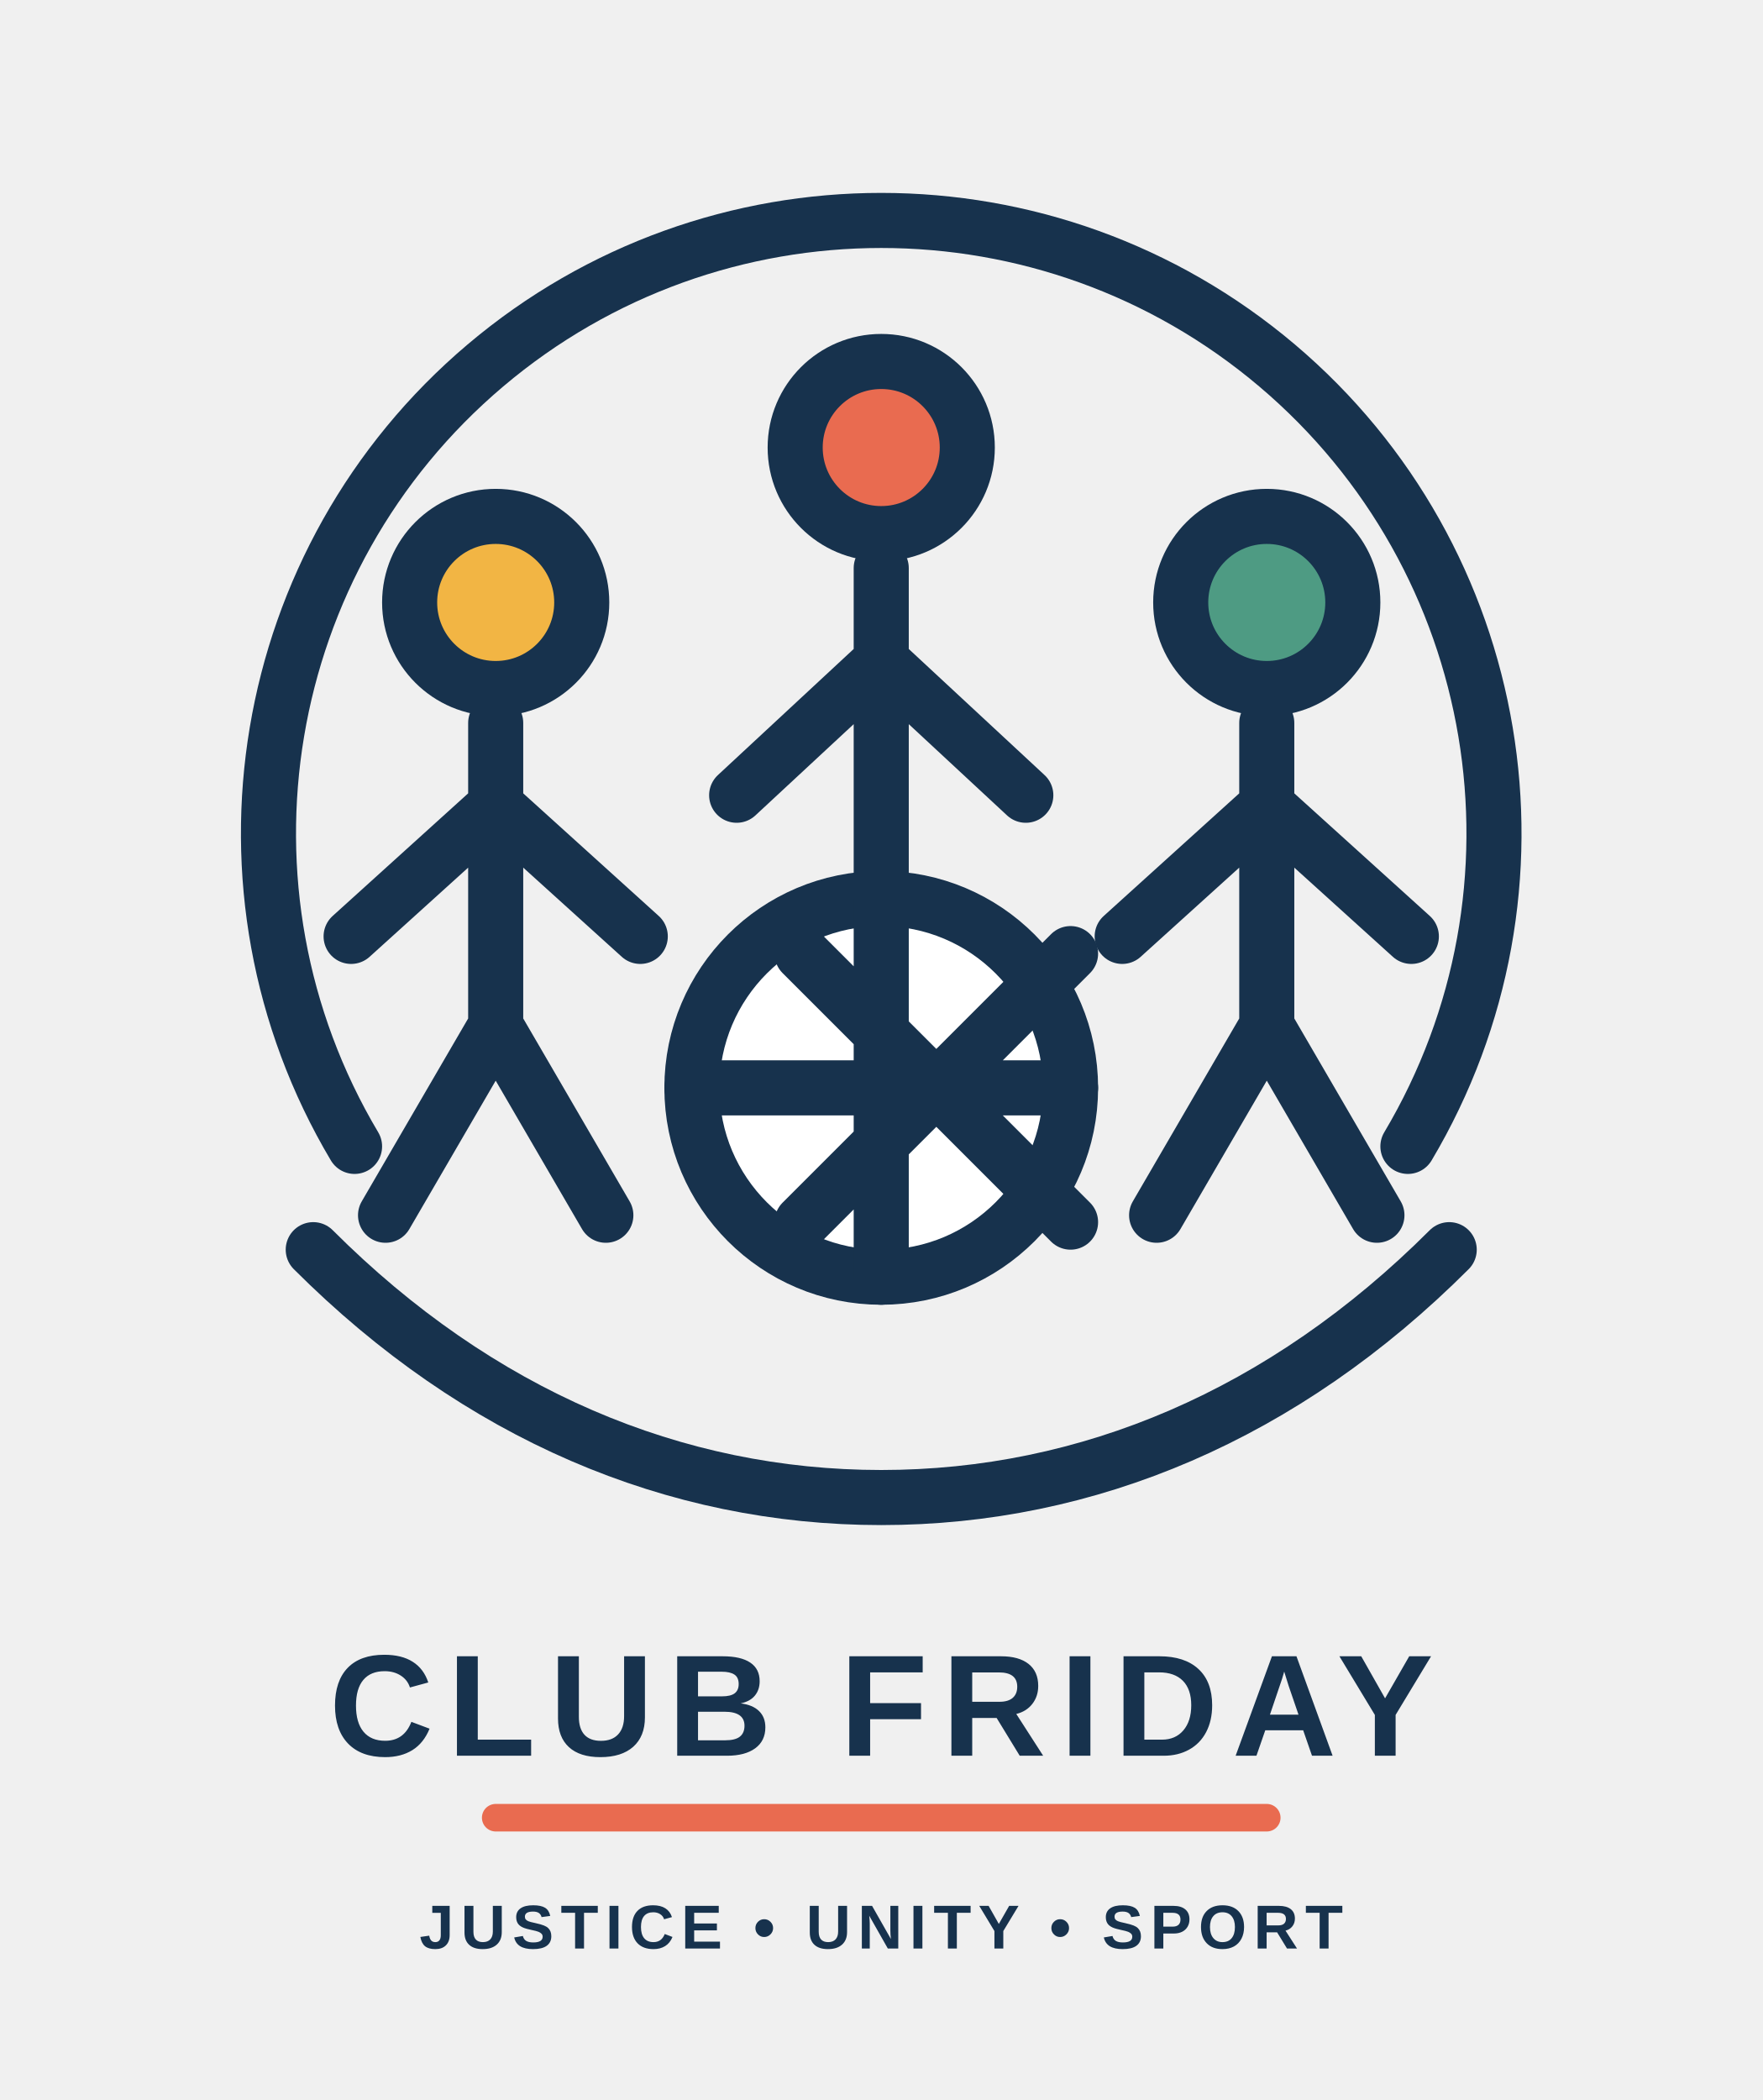
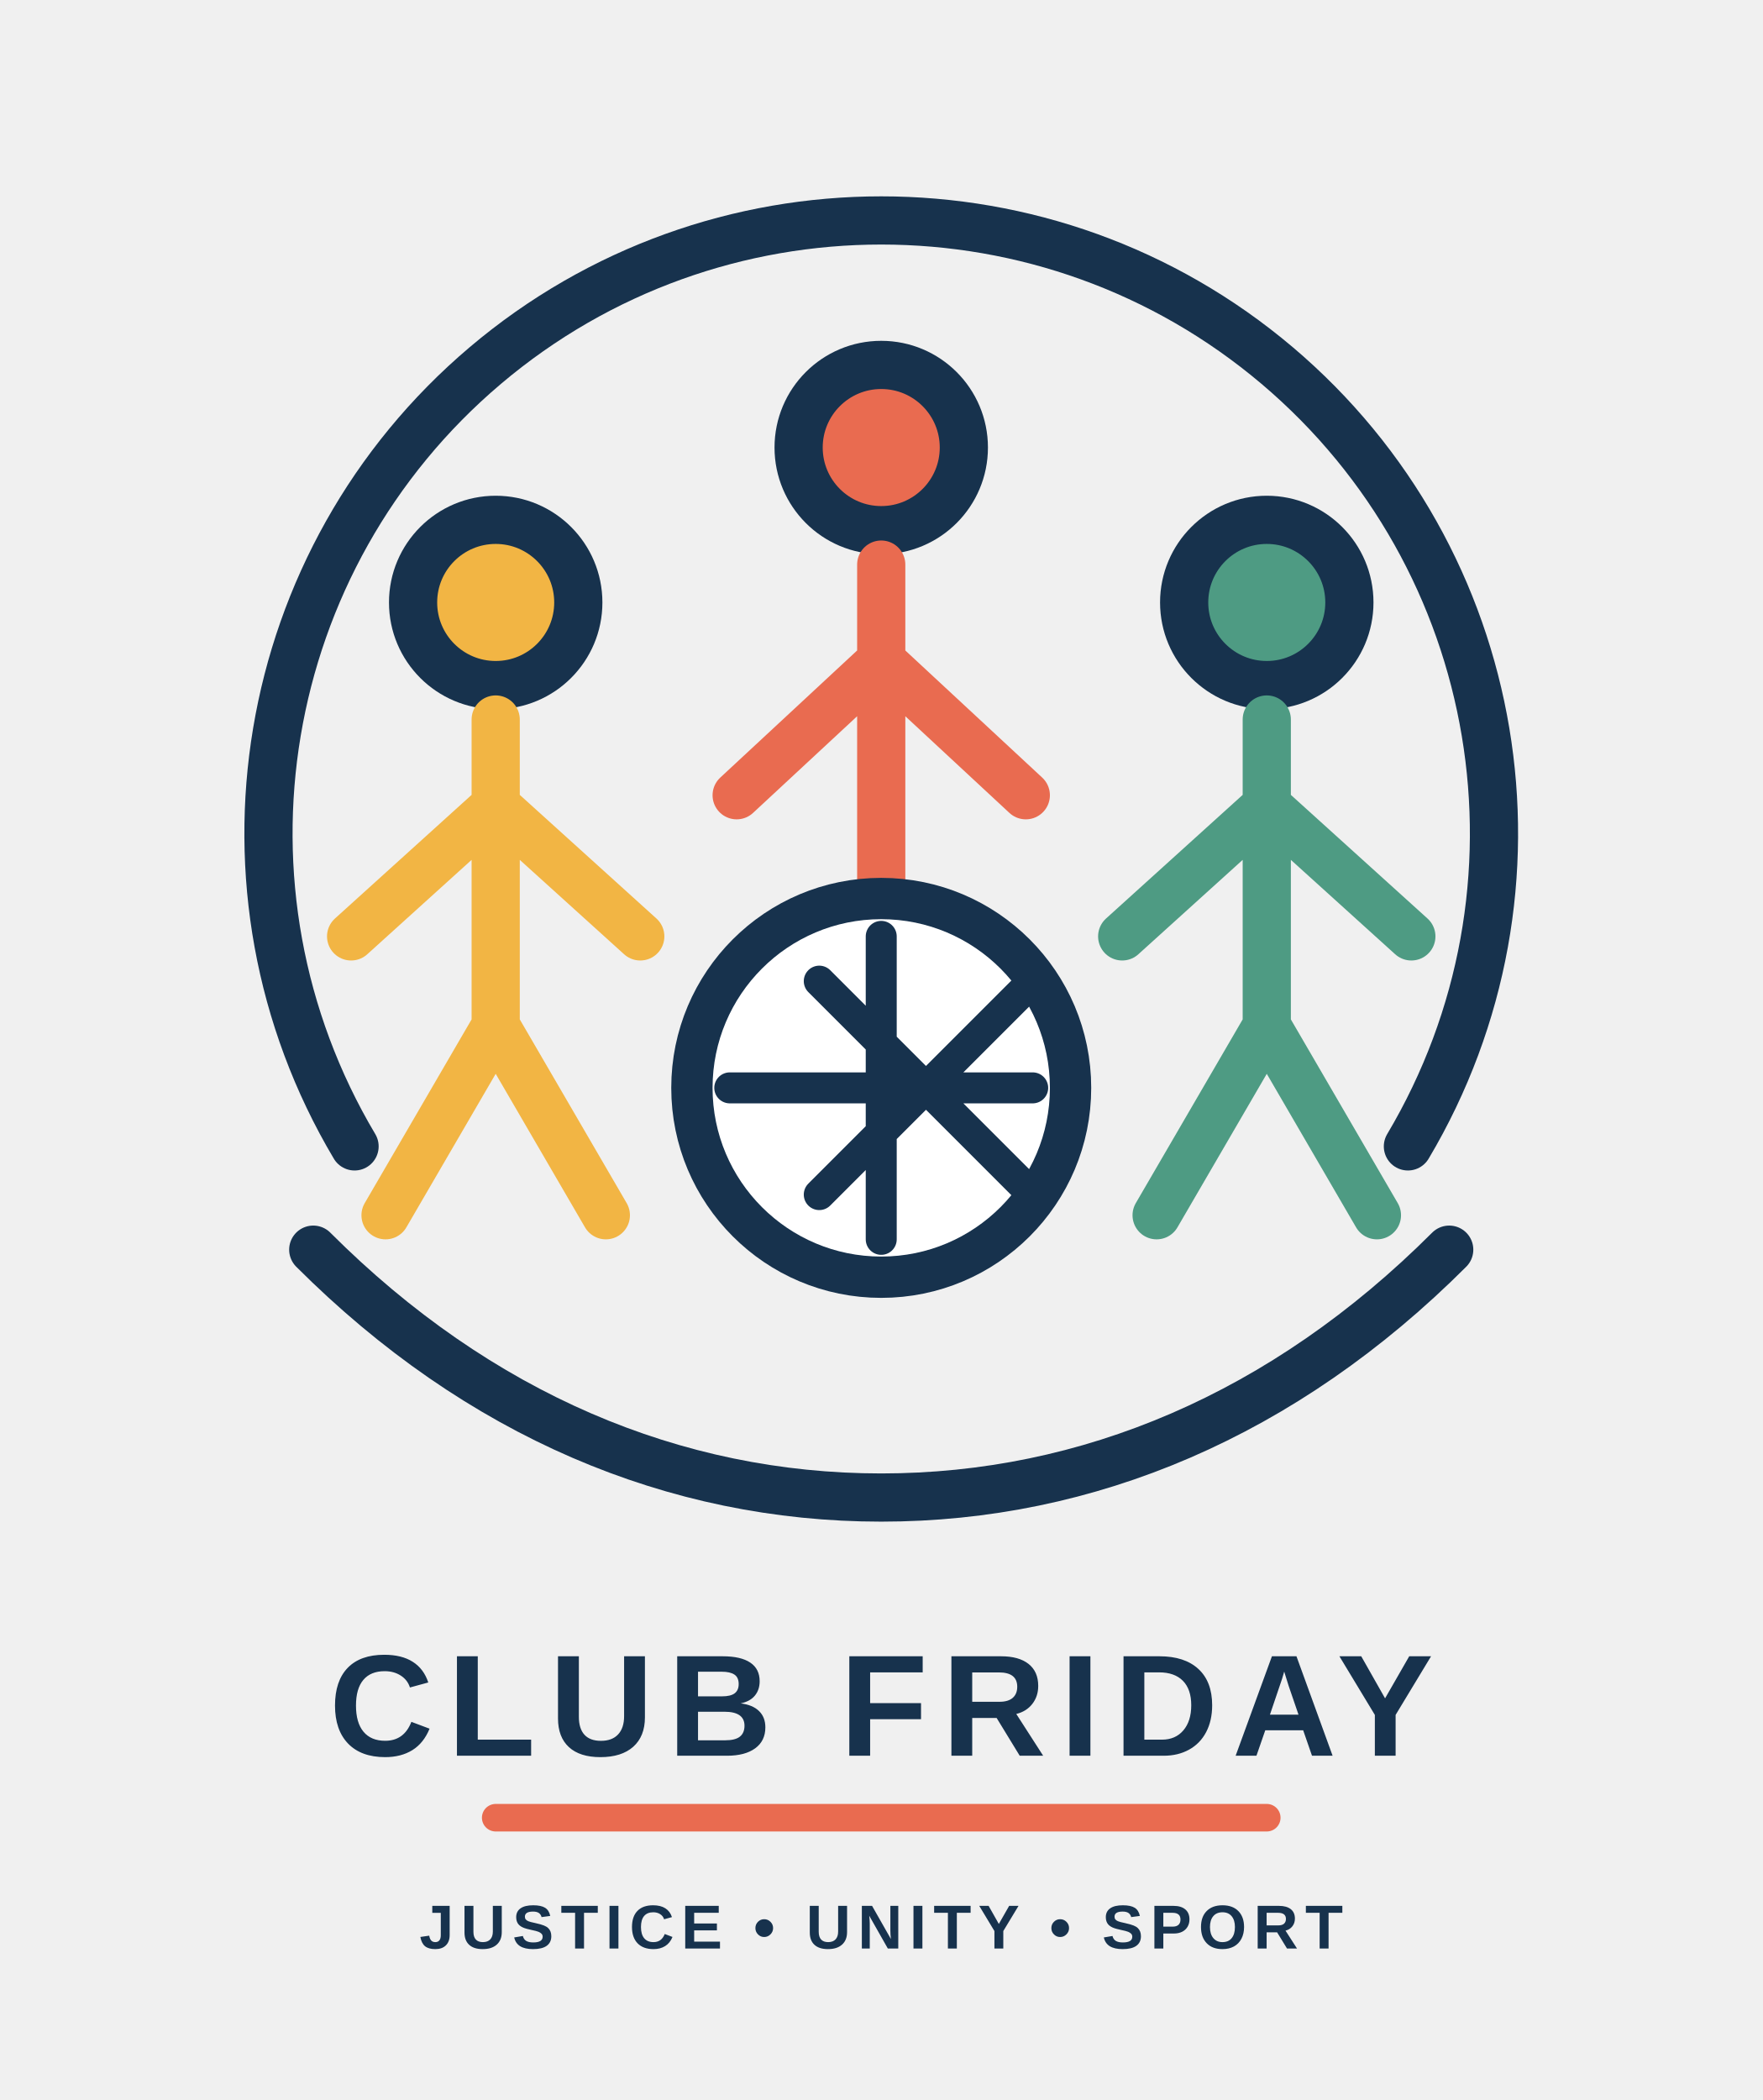
<svg xmlns="http://www.w3.org/2000/svg" viewBox="0 0 512 610" role="img" aria-labelledby="title desc">
-   <g stroke="#17324D" stroke-width="16" stroke-linecap="round" stroke-linejoin="round">
+   <g stroke="#17324D" stroke-width="14" stroke-linecap="round" stroke-linejoin="round">
    <path fill="none" d="M103 333a178 178 0 1 1 306 0" />
-     <circle cx="144" cy="175" r="25" fill="#F2B544" />
-     <path fill="#F2B544" d="M144 210v88m0-64-42 38m42-38 42 38m-42 26-32 55m32-55 32 55" />
-     <circle cx="256" cy="130" r="25" fill="#E96B50" />
-     <path fill="#E96B50" d="M256 165v105m0-78-42 39m42-39 42 39m-42 39-30 53m30-53 30 53" />
-     <circle cx="368" cy="175" r="25" fill="#4E9B83" />
-     <path fill="#4E9B83" d="M368 210v88m0-64-42 38m42-38 42 38m-42 26-32 55m32-55 32 55" />
-     <circle cx="256" cy="316" r="55" fill="#FFFFFF" />
-     <path fill="none" d="M256 261v110m-55-55h110m-78-39 78 78m0-78-78 78" />
+     <circle cx="144" cy="175" r="24" fill="#F2B544" />
+     <path fill="none" stroke="#F2B544" d="M144 209v89m0-64-42 38m42-38 42 38m-42 26-32 55m32-55 32 55" />
+     <circle cx="256" cy="130" r="24" fill="#E96B50" />
+     <path fill="none" stroke="#E96B50" d="M256 164v106m0-78-42 39m42-39 42 39m-42 39-30 53m30-53 30 53" />
+     <circle cx="368" cy="175" r="24" fill="#4E9B83" />
+     <path fill="none" stroke="#4E9B83" d="M368 209v89m0-64-42 38m42-38 42 38m-42 26-32 55m32-55 32 55" />
+     <circle cx="256" cy="316" r="55" fill="#FFFFFF" stroke-width="12" />
+     <path fill="none" stroke-width="9" d="M256 272v88m-44-44h88m-62-31 62 62m0-62-62 62" />
    <path fill="none" d="M91 363c48 48 105 72 165 72s117-24 165-72" />
  </g>
  <g fill="#17324D" font-family="Arial, Helvetica, sans-serif" text-anchor="middle">
    <text x="256" y="510" font-size="42" font-weight="700" letter-spacing="4">CLUB FRIDAY</text>
    <path d="M144 528h224" stroke="#E96B50" stroke-width="8" stroke-linecap="round" />
    <text x="256" y="566" font-size="18" font-weight="700" letter-spacing="2">JUSTICE • UNITY • SPORT</text>
  </g>
</svg>
